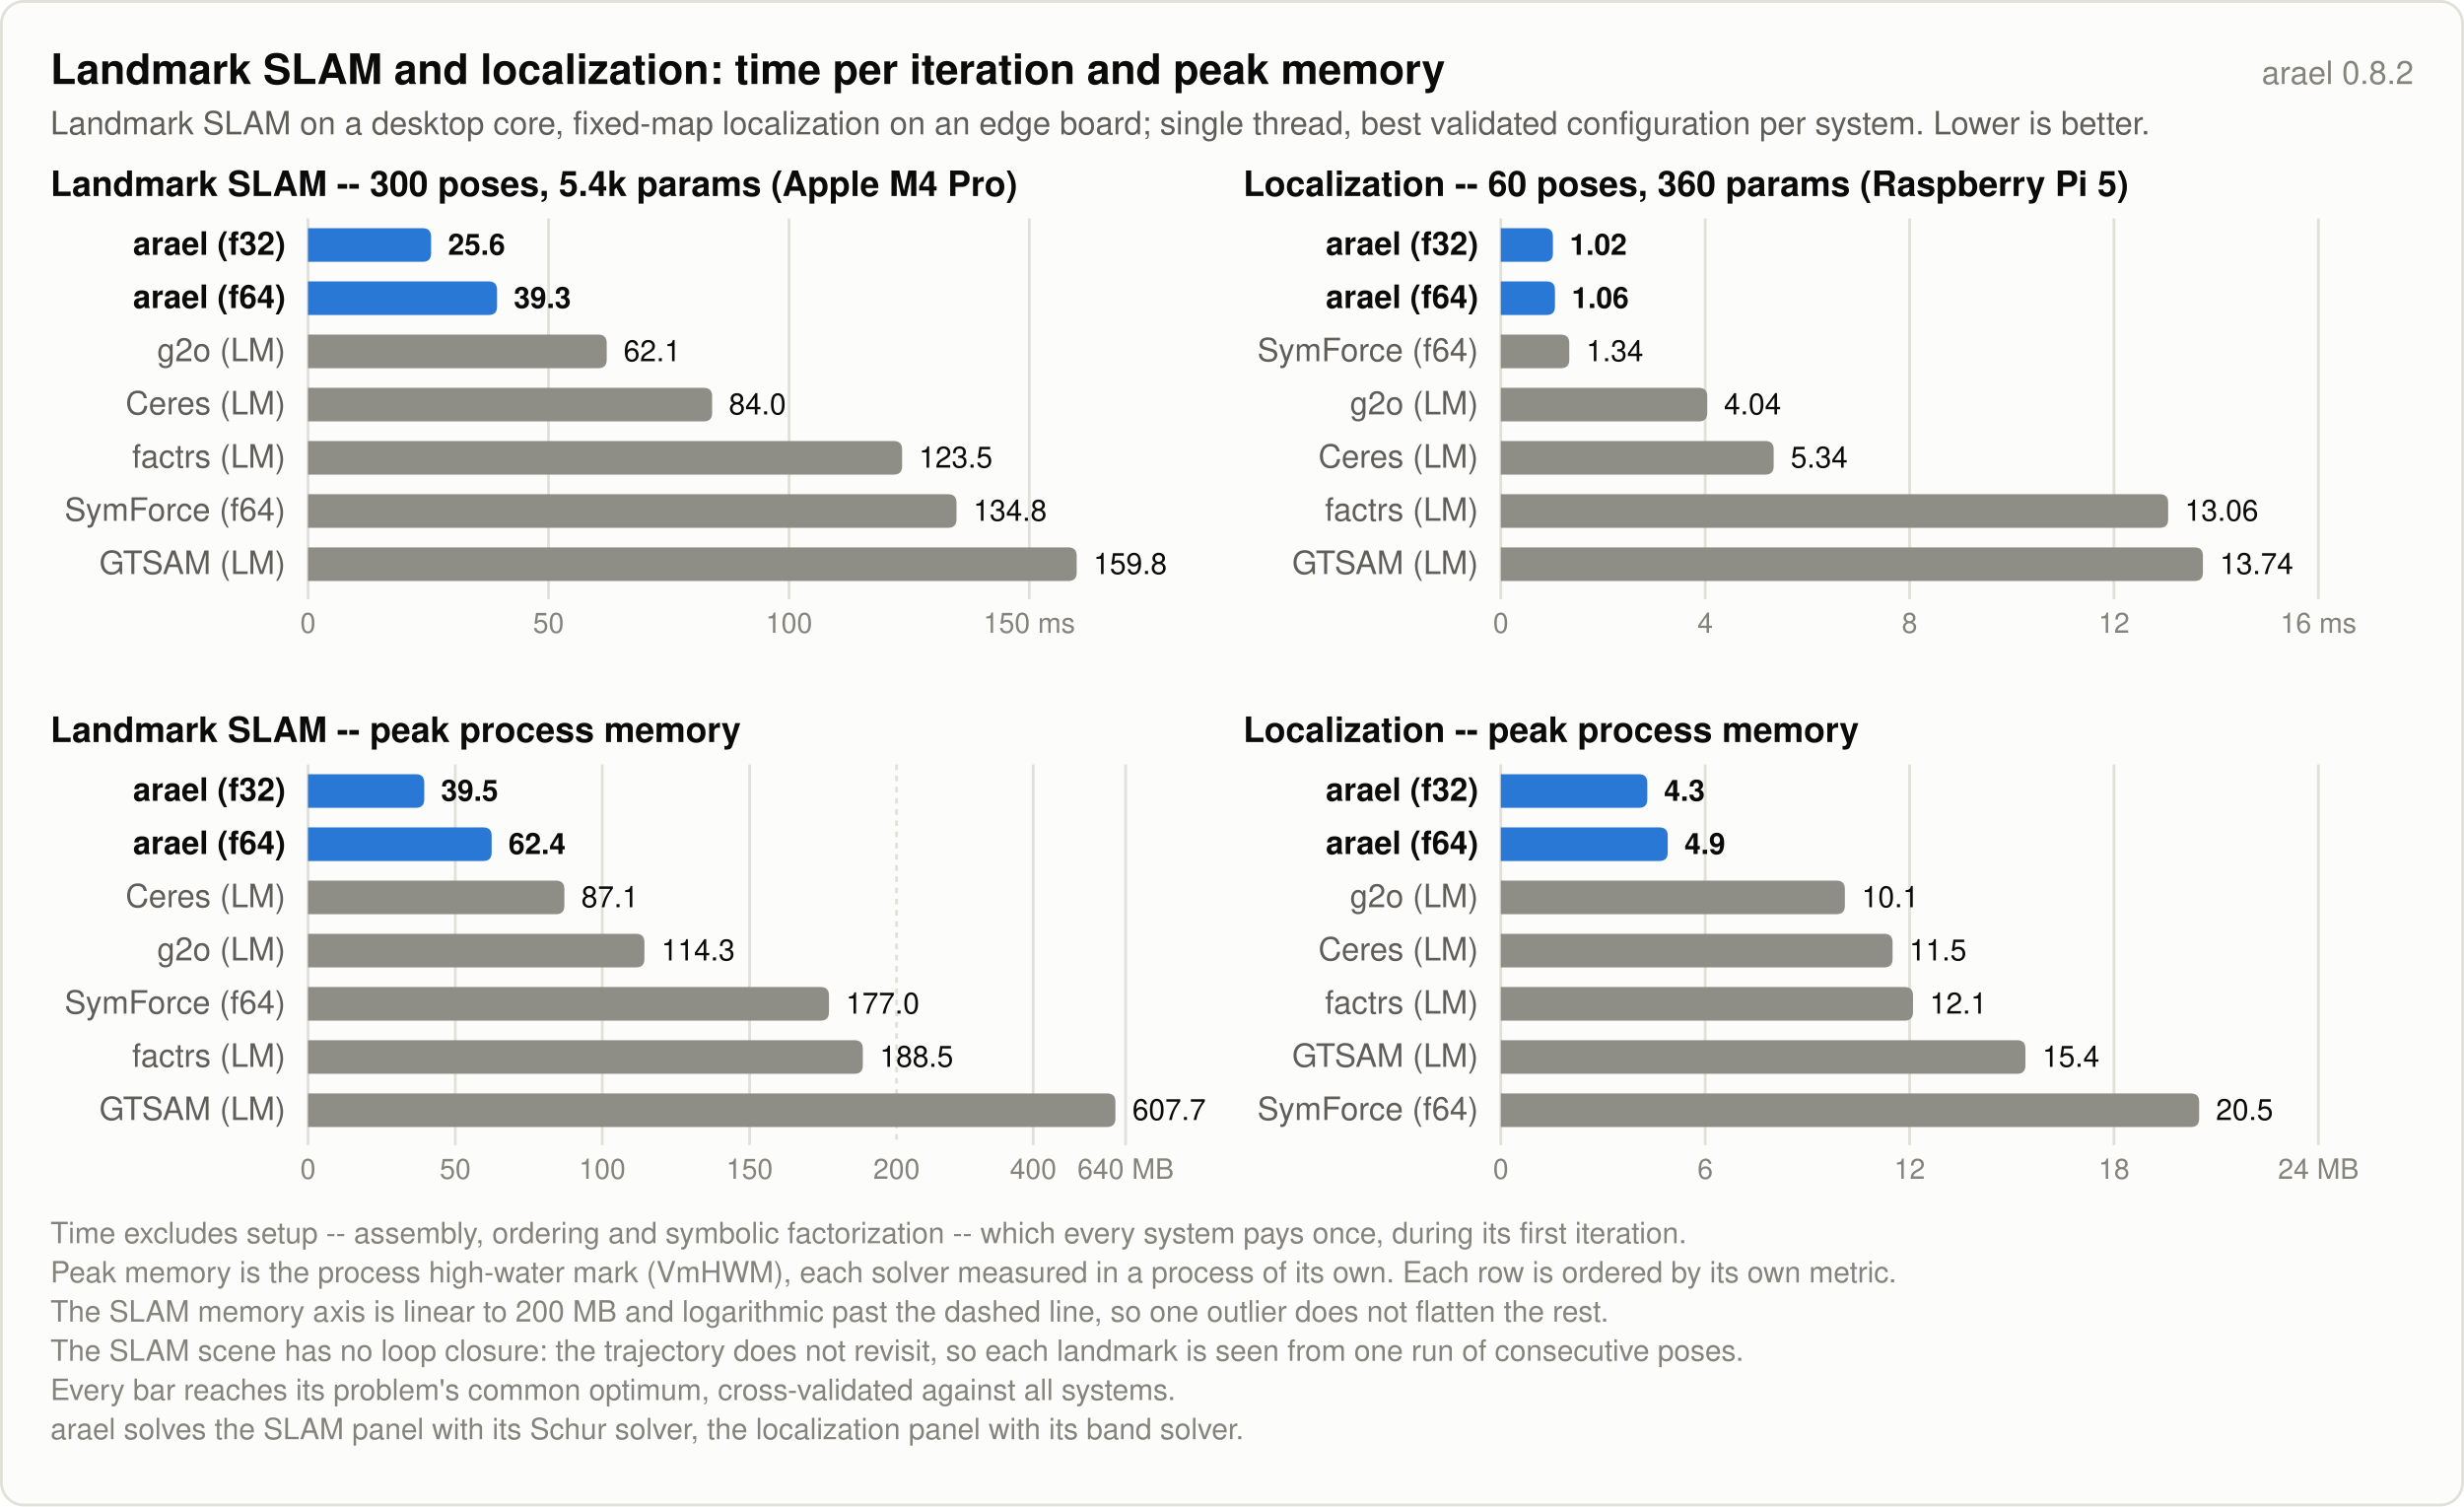
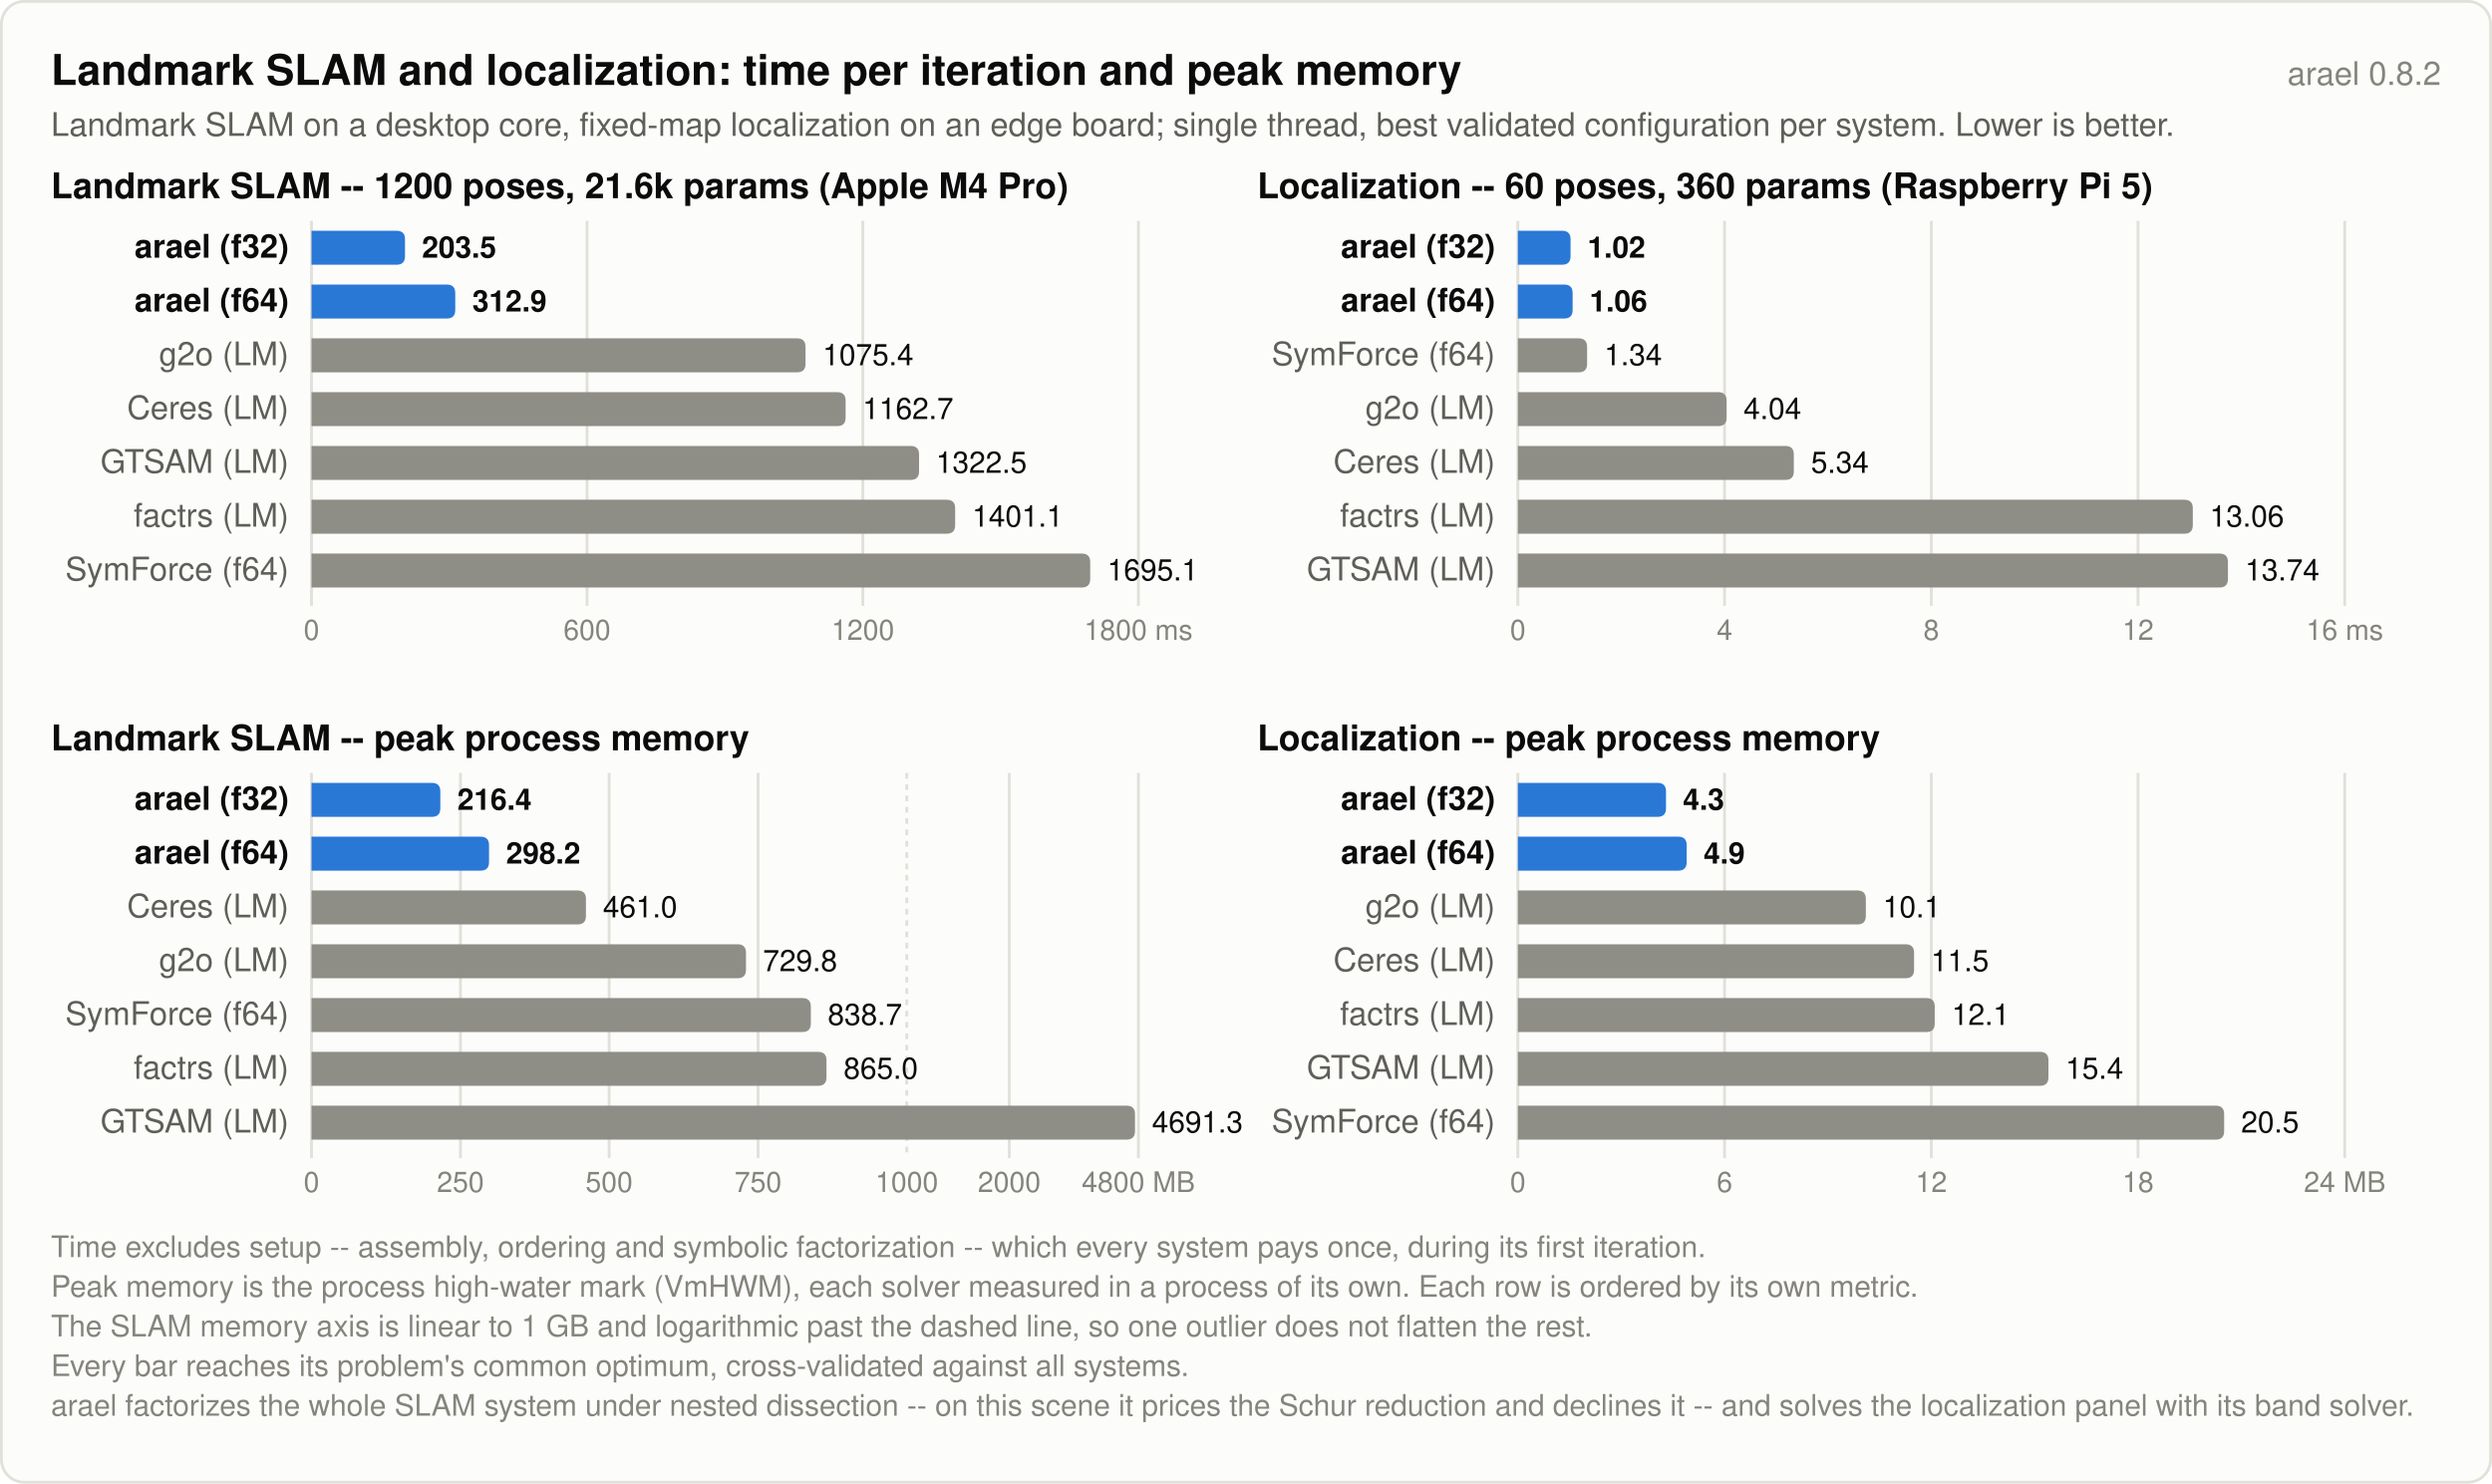
- <svg xmlns="http://www.w3.org/2000/svg" width="880" height="538" viewBox="0 0 880 538" font-family="ui-sans-serif, system-ui, -apple-system, 'Segoe UI', Helvetica, Arial, sans-serif">
-   <rect x="0.5" y="0.5" width="879" height="537" rx="8" fill="#fcfcfb" stroke="#e1e0d9" />
+ <svg xmlns="http://www.w3.org/2000/svg" width="880" height="524" viewBox="0 0 880 524" font-family="ui-sans-serif, system-ui, -apple-system, 'Segoe UI', Helvetica, Arial, sans-serif">
+   <rect x="0.5" y="0.5" width="879" height="523" rx="8" fill="#fcfcfb" stroke="#e1e0d9" />
  <text x="18" y="30" font-size="15" font-weight="600" fill="#0b0b0b">Landmark SLAM and localization: time per iteration and peak memory</text>
  <text x="862" y="30" font-size="11.5" text-anchor="end" fill="#85847c">arael 0.8.2</text>
  <text x="18" y="48" font-size="11.5" fill="#5f5e58">Landmark SLAM on a desktop core, fixed-map localization on an edge board; single thread, best validated configuration per system. Lower is better.</text>
-   <text x="18" y="70" font-size="12.5" font-weight="600" fill="#0b0b0b">Landmark SLAM -- 300 poses, 5.4k params (Apple M4 Pro)</text>
+   <text x="18" y="70" font-size="12.5" font-weight="600" fill="#0b0b0b">Landmark SLAM -- 1200 poses, 21.6k params (Apple M4 Pro)</text>
  <line x1="110.0" y1="78" x2="110.0" y2="214" stroke="#e1e0d9" stroke-width="1" />
  <text x="110.0" y="226" font-size="10" text-anchor="middle" fill="#85847c">0</text>
-   <line x1="195.9" y1="78" x2="195.9" y2="214" stroke="#e1e0d9" stroke-width="1" />
-   <text x="195.9" y="226" font-size="10" text-anchor="middle" fill="#85847c">50</text>
-   <line x1="281.8" y1="78" x2="281.8" y2="214" stroke="#e1e0d9" stroke-width="1" />
-   <text x="281.8" y="226" font-size="10" text-anchor="middle" fill="#85847c">100</text>
-   <line x1="367.6" y1="78" x2="367.6" y2="214" stroke="#e1e0d9" stroke-width="1" />
-   <text x="367.6" y="226" font-size="10" text-anchor="middle" fill="#85847c">150 ms</text>
+   <line x1="207.3" y1="78" x2="207.3" y2="214" stroke="#e1e0d9" stroke-width="1" />
+   <text x="207.3" y="226" font-size="10" text-anchor="middle" fill="#85847c">600</text>
+   <line x1="304.7" y1="78" x2="304.7" y2="214" stroke="#e1e0d9" stroke-width="1" />
+   <text x="304.7" y="226" font-size="10" text-anchor="middle" fill="#85847c">1200</text>
+   <line x1="402.0" y1="78" x2="402.0" y2="214" stroke="#e1e0d9" stroke-width="1" />
+   <text x="402.0" y="226" font-size="10" text-anchor="middle" fill="#85847c">1800 ms</text>
  <text x="102" y="91.0" font-size="11.5" text-anchor="end" font-weight="600" fill="#0b0b0b">arael (f32)</text>
-   <path d="M110,81.5 L150.955,81.5 Q153.955,81.5 153.955,84.5 L153.955,90.5 Q153.955,93.5 150.955,93.5 L110,93.5 Z" fill="#2a78d6" />
-   <text x="160.0" y="91.0" font-size="10.5" font-weight="600" fill="#0b0b0b">25.6</text>
+   <path d="M110,81.5 L140.019,81.5 Q143.019,81.5 143.019,84.5 L143.019,90.5 Q143.019,93.5 140.019,93.5 L110,93.5 Z" fill="#2a78d6" />
+   <text x="149.0" y="91.0" font-size="10.5" font-weight="600" fill="#0b0b0b">203.5</text>
  <text x="102" y="110.0" font-size="11.5" text-anchor="end" font-weight="600" fill="#0b0b0b">arael (f64)</text>
-   <path d="M110,100.5 L174.521,100.5 Q177.521,100.5 177.521,103.5 L177.521,109.5 Q177.521,112.5 174.521,112.5 L110,112.5 Z" fill="#2a78d6" />
-   <text x="183.5" y="110.0" font-size="10.5" font-weight="600" fill="#0b0b0b">39.3</text>
+   <path d="M110,100.5 L157.764,100.5 Q160.764,100.5 160.764,103.5 L160.764,109.5 Q160.764,112.5 157.764,112.5 L110,112.5 Z" fill="#2a78d6" />
+   <text x="166.8" y="110.0" font-size="10.5" font-weight="600" fill="#0b0b0b">312.9</text>
  <text x="102" y="129.0" font-size="11.5" text-anchor="end" fill="#5f5e58">g2o (LM)</text>
-   <path d="M110,119.5 L213.683,119.5 Q216.683,119.5 216.683,122.5 L216.683,128.5 Q216.683,131.5 213.683,131.5 L110,131.5 Z" fill="#8f8e86" />
-   <text x="222.7" y="129.0" font-size="10.5" fill="#0b0b0b">62.1</text>
+   <path d="M110,119.5 L281.457,119.5 Q284.457,119.5 284.457,122.5 L284.457,128.5 Q284.457,131.5 281.457,131.5 L110,131.5 Z" fill="#8f8e86" />
+   <text x="290.5" y="129.0" font-size="10.5" fill="#0b0b0b">1075.4</text>
  <text x="102" y="148.0" font-size="11.5" text-anchor="end" fill="#5f5e58">Ceres (LM)</text>
-   <path d="M110,138.5 L251.334,138.5 Q254.334,138.5 254.334,141.5 L254.334,147.5 Q254.334,150.5 251.334,150.5 L110,150.5 Z" fill="#8f8e86" />
-   <text x="260.3" y="148.0" font-size="10.5" fill="#0b0b0b">84.0</text>
-   <text x="102" y="167.0" font-size="11.5" text-anchor="end" fill="#5f5e58">factrs (LM)</text>
-   <path d="M110,157.5 L319.181,157.5 Q322.181,157.5 322.181,160.5 L322.181,166.5 Q322.181,169.5 319.181,169.5 L110,169.5 Z" fill="#8f8e86" />
-   <text x="328.2" y="167.0" font-size="10.5" fill="#0b0b0b">123.5</text>
-   <text x="102" y="186.0" font-size="11.5" text-anchor="end" fill="#5f5e58">SymForce (f64)</text>
-   <path d="M110,176.5 L338.608,176.5 Q341.608,176.5 341.608,179.5 L341.608,185.5 Q341.608,188.5 338.608,188.5 L110,188.5 Z" fill="#8f8e86" />
-   <text x="347.6" y="186.0" font-size="10.5" fill="#0b0b0b">134.8</text>
-   <text x="102" y="205.0" font-size="11.5" text-anchor="end" fill="#5f5e58">GTSAM (LM)</text>
-   <path d="M110,195.5 L381.532,195.5 Q384.532,195.5 384.532,198.5 L384.532,204.5 Q384.532,207.5 381.532,207.5 L110,207.5 Z" fill="#8f8e86" />
-   <text x="390.5" y="205.0" font-size="10.5" fill="#0b0b0b">159.8</text>
+   <path d="M110,138.5 L295.617,138.5 Q298.617,138.5 298.617,141.5 L298.617,147.5 Q298.617,150.5 295.617,150.5 L110,150.5 Z" fill="#8f8e86" />
+   <text x="304.6" y="148.0" font-size="10.5" fill="#0b0b0b">1162.7</text>
+   <text x="102" y="167.0" font-size="11.5" text-anchor="end" fill="#5f5e58">GTSAM (LM)</text>
+   <path d="M110,157.5 L321.545,157.5 Q324.545,157.5 324.545,160.5 L324.545,166.5 Q324.545,169.5 321.545,169.5 L110,169.5 Z" fill="#8f8e86" />
+   <text x="330.5" y="167.0" font-size="10.5" fill="#0b0b0b">1322.5</text>
+   <text x="102" y="186.0" font-size="11.5" text-anchor="end" fill="#5f5e58">factrs (LM)</text>
+   <path d="M110,176.5 L334.293,176.5 Q337.293,176.5 337.293,179.5 L337.293,185.5 Q337.293,188.5 334.293,188.5 L110,188.5 Z" fill="#8f8e86" />
+   <text x="343.3" y="186.0" font-size="10.5" fill="#0b0b0b">1401.1</text>
+   <text x="102" y="205.0" font-size="11.5" text-anchor="end" fill="#5f5e58">SymForce (f64)</text>
+   <path d="M110,195.5 L381.985,195.5 Q384.985,195.5 384.985,198.5 L384.985,204.5 Q384.985,207.5 381.985,207.5 L110,207.5 Z" fill="#8f8e86" />
+   <text x="391.0" y="205.0" font-size="10.5" fill="#0b0b0b">1695.1</text>
  <text x="444" y="70" font-size="12.5" font-weight="600" fill="#0b0b0b">Localization -- 60 poses, 360 params (Raspberry Pi 5)</text>
  <line x1="536.0" y1="78" x2="536.0" y2="214" stroke="#e1e0d9" stroke-width="1" />
  <text x="536.0" y="226" font-size="10" text-anchor="middle" fill="#85847c">0</text>
  <line x1="609.0" y1="78" x2="609.0" y2="214" stroke="#e1e0d9" stroke-width="1" />
  <text x="609.0" y="226" font-size="10" text-anchor="middle" fill="#85847c">4</text>
  <line x1="682.0" y1="78" x2="682.0" y2="214" stroke="#e1e0d9" stroke-width="1" />
  <text x="682.0" y="226" font-size="10" text-anchor="middle" fill="#85847c">8</text>
  <line x1="755.0" y1="78" x2="755.0" y2="214" stroke="#e1e0d9" stroke-width="1" />
  <text x="755.0" y="226" font-size="10" text-anchor="middle" fill="#85847c">12</text>
  <line x1="828.0" y1="78" x2="828.0" y2="214" stroke="#e1e0d9" stroke-width="1" />
  <text x="828.0" y="226" font-size="10" text-anchor="middle" fill="#85847c">16 ms</text>
  <text x="528" y="91.0" font-size="11.5" text-anchor="end" font-weight="600" fill="#0b0b0b">arael (f32)</text>
  <path d="M536,81.5 L551.615,81.5 Q554.615,81.5 554.615,84.5 L554.615,90.5 Q554.615,93.5 551.615,93.5 L536,93.5 Z" fill="#2a78d6" />
  <text x="560.6" y="91.0" font-size="10.5" font-weight="600" fill="#0b0b0b">1.02</text>
  <text x="528" y="110.0" font-size="11.5" text-anchor="end" font-weight="600" fill="#0b0b0b">arael (f64)</text>
  <path d="M536,100.5 L552.345,100.5 Q555.345,100.5 555.345,103.5 L555.345,109.5 Q555.345,112.5 552.345,112.5 L536,112.5 Z" fill="#2a78d6" />
  <text x="561.3" y="110.0" font-size="10.5" font-weight="600" fill="#0b0b0b">1.06</text>
  <text x="528" y="129.0" font-size="11.5" text-anchor="end" fill="#5f5e58">SymForce (f64)</text>
  <path d="M536,119.5 L557.455,119.5 Q560.455,119.5 560.455,122.5 L560.455,128.5 Q560.455,131.5 557.455,131.5 L536,131.5 Z" fill="#8f8e86" />
  <text x="566.5" y="129.0" font-size="10.5" fill="#0b0b0b">1.34</text>
  <text x="528" y="148.0" font-size="11.5" text-anchor="end" fill="#5f5e58">g2o (LM)</text>
  <path d="M536,138.5 L606.73,138.5 Q609.73,138.5 609.73,141.5 L609.73,147.5 Q609.73,150.5 606.73,150.5 L536,150.5 Z" fill="#8f8e86" />
  <text x="615.7" y="148.0" font-size="10.5" fill="#0b0b0b">4.04</text>
  <text x="528" y="167.0" font-size="11.5" text-anchor="end" fill="#5f5e58">Ceres (LM)</text>
  <path d="M536,157.5 L630.455,157.5 Q633.455,157.5 633.455,160.5 L633.455,166.5 Q633.455,169.5 630.455,169.5 L536,169.5 Z" fill="#8f8e86" />
  <text x="639.5" y="167.0" font-size="10.5" fill="#0b0b0b">5.34</text>
  <text x="528" y="186.0" font-size="11.5" text-anchor="end" fill="#5f5e58">factrs (LM)</text>
  <path d="M536,176.5 L771.345,176.5 Q774.345,176.5 774.345,179.5 L774.345,185.5 Q774.345,188.5 771.345,188.5 L536,188.5 Z" fill="#8f8e86" />
  <text x="780.3" y="186.0" font-size="10.5" fill="#0b0b0b">13.06</text>
  <text x="528" y="205.0" font-size="11.5" text-anchor="end" fill="#5f5e58">GTSAM (LM)</text>
  <path d="M536,195.5 L783.755,195.5 Q786.755,195.5 786.755,198.5 L786.755,204.5 Q786.755,207.5 783.755,207.5 L536,207.5 Z" fill="#8f8e86" />
  <text x="792.8" y="205.0" font-size="10.5" fill="#0b0b0b">13.74</text>
  <text x="18" y="265" font-size="12.5" font-weight="600" fill="#0b0b0b">Landmark SLAM -- peak process memory</text>
  <line x1="110.0" y1="273" x2="110.0" y2="409" stroke="#e1e0d9" stroke-width="1" />
  <text x="110.0" y="421" font-size="10" text-anchor="middle" fill="#85847c">0</text>
  <line x1="162.6" y1="273" x2="162.6" y2="409" stroke="#e1e0d9" stroke-width="1" />
-   <text x="162.6" y="421" font-size="10" text-anchor="middle" fill="#85847c">50</text>
+   <text x="162.6" y="421" font-size="10" text-anchor="middle" fill="#85847c">250</text>
  <line x1="215.1" y1="273" x2="215.1" y2="409" stroke="#e1e0d9" stroke-width="1" />
-   <text x="215.1" y="421" font-size="10" text-anchor="middle" fill="#85847c">100</text>
+   <text x="215.1" y="421" font-size="10" text-anchor="middle" fill="#85847c">500</text>
  <line x1="267.7" y1="273" x2="267.7" y2="409" stroke="#e1e0d9" stroke-width="1" />
-   <text x="267.7" y="421" font-size="10" text-anchor="middle" fill="#85847c">150</text>
+   <text x="267.7" y="421" font-size="10" text-anchor="middle" fill="#85847c">750</text>
  <line x1="320.2" y1="273" x2="320.2" y2="409" stroke="#e1e0d9" stroke-width="1" stroke-dasharray="2 2" />
-   <text x="320.2" y="421" font-size="10" text-anchor="middle" fill="#85847c">200</text>
-   <line x1="369.0" y1="273" x2="369.0" y2="409" stroke="#e1e0d9" stroke-width="1" />
-   <text x="369.0" y="421" font-size="10" text-anchor="middle" fill="#85847c">400</text>
+   <text x="320.2" y="421" font-size="10" text-anchor="middle" fill="#85847c">1000</text>
+   <line x1="356.4" y1="273" x2="356.4" y2="409" stroke="#e1e0d9" stroke-width="1" />
+   <text x="356.4" y="421" font-size="10" text-anchor="middle" fill="#85847c">2000</text>
  <line x1="402.0" y1="273" x2="402.0" y2="409" stroke="#e1e0d9" stroke-width="1" />
-   <text x="402.0" y="421" font-size="10" text-anchor="middle" fill="#85847c">640 MB</text>
+   <text x="402.0" y="421" font-size="10" text-anchor="middle" fill="#85847c">4800 MB</text>
  <text x="102" y="286.0" font-size="11.5" text-anchor="end" font-weight="600" fill="#0b0b0b">arael (f32)</text>
-   <path d="M110,276.5 L148.522,276.5 Q151.522,276.5 151.522,279.5 L151.522,285.5 Q151.522,288.5 148.522,288.5 L110,288.5 Z" fill="#2a78d6" />
-   <text x="157.5" y="286.0" font-size="10.5" font-weight="600" fill="#0b0b0b">39.5</text>
+   <path d="M110,276.5 L152.496,276.5 Q155.496,276.5 155.496,279.5 L155.496,285.5 Q155.496,288.5 152.496,288.5 L110,288.5 Z" fill="#2a78d6" />
+   <text x="161.5" y="286.0" font-size="10.5" font-weight="600" fill="#0b0b0b">216.4</text>
  <text x="102" y="305.0" font-size="11.5" text-anchor="end" font-weight="600" fill="#0b0b0b">arael (f64)</text>
-   <path d="M110,295.5 L172.595,295.5 Q175.595,295.5 175.595,298.5 L175.595,304.5 Q175.595,307.5 172.595,307.5 L110,307.5 Z" fill="#2a78d6" />
-   <text x="181.6" y="305.0" font-size="10.5" font-weight="600" fill="#0b0b0b">62.4</text>
+   <path d="M110,295.5 L169.694,295.5 Q172.694,295.5 172.694,298.5 L172.694,304.5 Q172.694,307.5 169.694,307.5 L110,307.5 Z" fill="#2a78d6" />
+   <text x="178.7" y="305.0" font-size="10.5" font-weight="600" fill="#0b0b0b">298.2</text>
  <text x="102" y="324.0" font-size="11.5" text-anchor="end" fill="#5f5e58">Ceres (LM)</text>
-   <path d="M110,314.5 L198.56,314.5 Q201.56,314.5 201.56,317.5 L201.56,323.5 Q201.56,326.5 198.56,326.5 L110,326.5 Z" fill="#8f8e86" />
-   <text x="207.6" y="324.0" font-size="10.5" fill="#0b0b0b">87.1</text>
+   <path d="M110,314.5 L203.921,314.5 Q206.921,314.5 206.921,317.5 L206.921,323.5 Q206.921,326.5 203.921,326.5 L110,326.5 Z" fill="#8f8e86" />
+   <text x="212.9" y="324.0" font-size="10.5" fill="#0b0b0b">461.0</text>
  <text x="102" y="343.0" font-size="11.5" text-anchor="end" fill="#5f5e58">g2o (LM)</text>
-   <path d="M110,333.5 L227.152,333.5 Q230.152,333.5 230.152,336.5 L230.152,342.5 Q230.152,345.5 227.152,345.5 L110,345.5 Z" fill="#8f8e86" />
-   <text x="236.2" y="343.0" font-size="10.5" fill="#0b0b0b">114.3</text>
+   <path d="M110,333.5 L260.433,333.5 Q263.433,333.5 263.433,336.5 L263.433,342.5 Q263.433,345.5 260.433,345.5 L110,345.5 Z" fill="#8f8e86" />
+   <text x="269.4" y="343.0" font-size="10.5" fill="#0b0b0b">729.8</text>
  <text x="102" y="362.0" font-size="11.5" text-anchor="end" fill="#5f5e58">SymForce (f64)</text>
-   <path d="M110,352.5 L293.062,352.5 Q296.062,352.5 296.062,355.5 L296.062,361.5 Q296.062,364.5 293.062,364.5 L110,364.5 Z" fill="#8f8e86" />
-   <text x="302.1" y="362.0" font-size="10.5" fill="#0b0b0b">177.0</text>
+   <path d="M110,352.5 L283.328,352.5 Q286.328,352.5 286.328,355.5 L286.328,361.5 Q286.328,364.5 283.328,364.5 L110,364.5 Z" fill="#8f8e86" />
+   <text x="292.3" y="362.0" font-size="10.5" fill="#0b0b0b">838.7</text>
  <text x="102" y="381.0" font-size="11.5" text-anchor="end" fill="#5f5e58">factrs (LM)</text>
-   <path d="M110,371.5 L305.151,371.5 Q308.151,371.5 308.151,374.5 L308.151,380.5 Q308.151,383.5 305.151,383.5 L110,383.5 Z" fill="#8f8e86" />
-   <text x="314.2" y="381.0" font-size="10.5" fill="#0b0b0b">188.5</text>
+   <path d="M110,371.5 L288.858,371.5 Q291.858,371.5 291.858,374.5 L291.858,380.5 Q291.858,383.5 288.858,383.5 L110,383.5 Z" fill="#8f8e86" />
+   <text x="297.9" y="381.0" font-size="10.5" fill="#0b0b0b">865.0</text>
  <text x="102" y="400.0" font-size="11.5" text-anchor="end" fill="#5f5e58">GTSAM (LM)</text>
-   <path d="M110,390.5 L395.36,390.5 Q398.36,390.5 398.36,393.5 L398.36,399.5 Q398.36,402.5 395.36,402.5 L110,402.5 Z" fill="#8f8e86" />
-   <text x="404.4" y="400.0" font-size="10.5" fill="#0b0b0b">607.7</text>
+   <path d="M110,390.5 L397.806,390.5 Q400.806,390.5 400.806,393.5 L400.806,399.5 Q400.806,402.5 397.806,402.5 L110,402.5 Z" fill="#8f8e86" />
+   <text x="406.8" y="400.0" font-size="10.5" fill="#0b0b0b">4691.3</text>
  <text x="444" y="265" font-size="12.5" font-weight="600" fill="#0b0b0b">Localization -- peak process memory</text>
  <line x1="536.0" y1="273" x2="536.0" y2="409" stroke="#e1e0d9" stroke-width="1" />
  <text x="536.0" y="421" font-size="10" text-anchor="middle" fill="#85847c">0</text>
  <line x1="609.0" y1="273" x2="609.0" y2="409" stroke="#e1e0d9" stroke-width="1" />
  <text x="609.0" y="421" font-size="10" text-anchor="middle" fill="#85847c">6</text>
  <line x1="682.0" y1="273" x2="682.0" y2="409" stroke="#e1e0d9" stroke-width="1" />
  <text x="682.0" y="421" font-size="10" text-anchor="middle" fill="#85847c">12</text>
  <line x1="755.0" y1="273" x2="755.0" y2="409" stroke="#e1e0d9" stroke-width="1" />
  <text x="755.0" y="421" font-size="10" text-anchor="middle" fill="#85847c">18</text>
  <line x1="828.0" y1="273" x2="828.0" y2="409" stroke="#e1e0d9" stroke-width="1" />
  <text x="828.0" y="421" font-size="10" text-anchor="middle" fill="#85847c">24 MB</text>
  <text x="528" y="286.0" font-size="11.5" text-anchor="end" font-weight="600" fill="#0b0b0b">arael (f32)</text>
  <path d="M536,276.5 L585.317,276.5 Q588.317,276.5 588.317,279.5 L588.317,285.5 Q588.317,288.5 585.317,288.5 L536,288.5 Z" fill="#2a78d6" />
  <text x="594.3" y="286.0" font-size="10.5" font-weight="600" fill="#0b0b0b">4.3</text>
  <text x="528" y="305.0" font-size="11.5" text-anchor="end" font-weight="600" fill="#0b0b0b">arael (f64)</text>
  <path d="M536,295.5 L592.617,295.5 Q595.617,295.5 595.617,298.5 L595.617,304.5 Q595.617,307.5 592.617,307.5 L536,307.5 Z" fill="#2a78d6" />
  <text x="601.6" y="305.0" font-size="10.5" font-weight="600" fill="#0b0b0b">4.9</text>
  <text x="528" y="324.0" font-size="11.5" text-anchor="end" fill="#5f5e58">g2o (LM)</text>
  <path d="M536,314.5 L655.883,314.5 Q658.883,314.5 658.883,317.5 L658.883,323.5 Q658.883,326.5 655.883,326.5 L536,326.5 Z" fill="#8f8e86" />
  <text x="664.9" y="324.0" font-size="10.5" fill="#0b0b0b">10.1</text>
  <text x="528" y="343.0" font-size="11.5" text-anchor="end" fill="#5f5e58">Ceres (LM)</text>
  <path d="M536,333.5 L672.917,333.5 Q675.917,333.5 675.917,336.5 L675.917,342.5 Q675.917,345.5 672.917,345.5 L536,345.5 Z" fill="#8f8e86" />
  <text x="681.9" y="343.0" font-size="10.5" fill="#0b0b0b">11.5</text>
  <text x="528" y="362.0" font-size="11.5" text-anchor="end" fill="#5f5e58">factrs (LM)</text>
  <path d="M536,352.5 L680.217,352.5 Q683.217,352.5 683.217,355.5 L683.217,361.5 Q683.217,364.5 680.217,364.5 L536,364.5 Z" fill="#8f8e86" />
  <text x="689.2" y="362.0" font-size="10.5" fill="#0b0b0b">12.1</text>
  <text x="528" y="381.0" font-size="11.5" text-anchor="end" fill="#5f5e58">GTSAM (LM)</text>
  <path d="M536,371.5 L720.367,371.5 Q723.367,371.5 723.367,374.5 L723.367,380.5 Q723.367,383.5 720.367,383.5 L536,383.5 Z" fill="#8f8e86" />
  <text x="729.4" y="381.0" font-size="10.5" fill="#0b0b0b">15.4</text>
  <text x="528" y="400.0" font-size="11.5" text-anchor="end" fill="#5f5e58">SymForce (f64)</text>
  <path d="M536,390.5 L782.417,390.5 Q785.417,390.5 785.417,393.5 L785.417,399.5 Q785.417,402.5 782.417,402.5 L536,402.5 Z" fill="#8f8e86" />
  <text x="791.4" y="400.0" font-size="10.5" fill="#0b0b0b">20.5</text>
  <text x="18" y="444" font-size="10.5" fill="#85847c">Time excludes setup -- assembly, ordering and symbolic factorization -- which every system pays once, during its first iteration.</text>
  <text x="18" y="458" font-size="10.5" fill="#85847c">Peak memory is the process high-water mark (VmHWM), each solver measured in a process of its own. Each row is ordered by its own metric.</text>
-   <text x="18" y="472" font-size="10.5" fill="#85847c">The SLAM memory axis is linear to 200 MB and logarithmic past the dashed line, so one outlier does not flatten the rest.</text>
-   <text x="18" y="486" font-size="10.5" fill="#85847c">The SLAM scene has no loop closure: the trajectory does not revisit, so each landmark is seen from one run of consecutive poses.</text>
-   <text x="18" y="500" font-size="10.5" fill="#85847c">Every bar reaches its problem's common optimum, cross-validated against all systems.</text>
-   <text x="18" y="514" font-size="10.5" fill="#85847c">arael solves the SLAM panel with its Schur solver, the localization panel with its band solver.</text>
+   <text x="18" y="472" font-size="10.5" fill="#85847c">The SLAM memory axis is linear to 1 GB and logarithmic past the dashed line, so one outlier does not flatten the rest.</text>
+   <text x="18" y="486" font-size="10.5" fill="#85847c">Every bar reaches its problem's common optimum, cross-validated against all systems.</text>
+   <text x="18" y="500" font-size="10.5" fill="#85847c">arael factorizes the whole SLAM system under nested dissection -- on this scene it prices the Schur reduction and declines it -- and solves the localization panel with its band solver.</text>
</svg>
